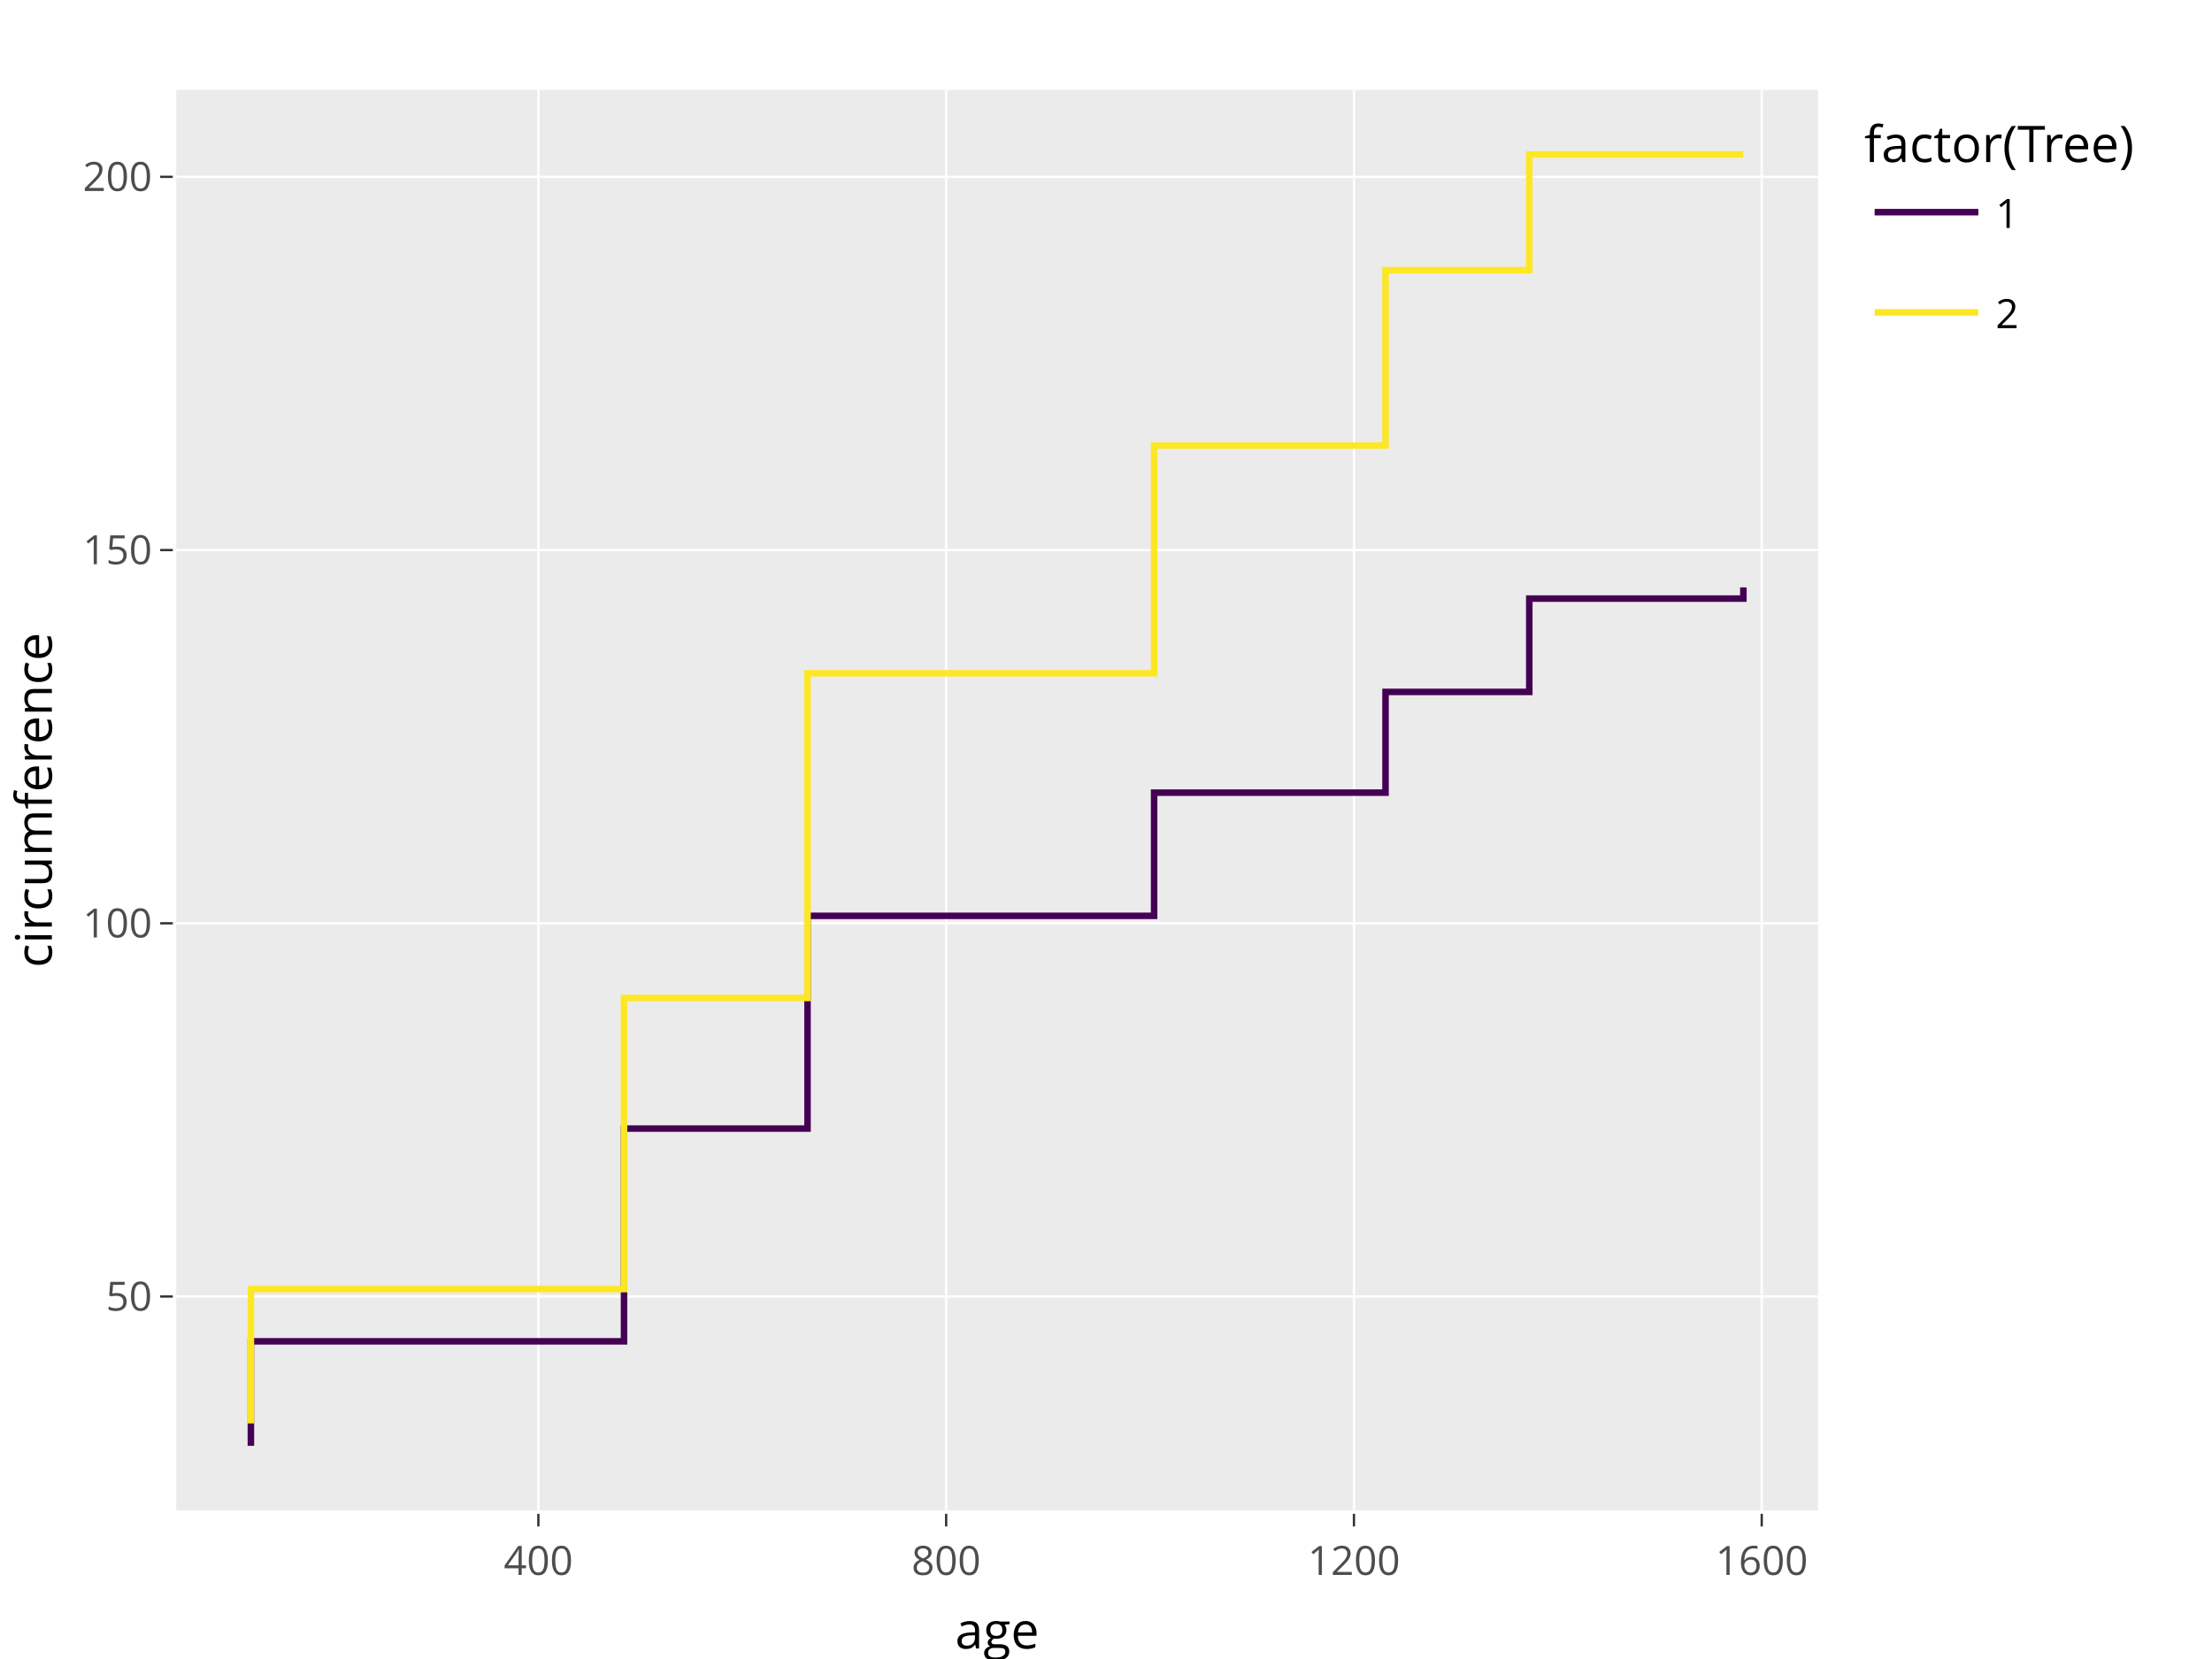
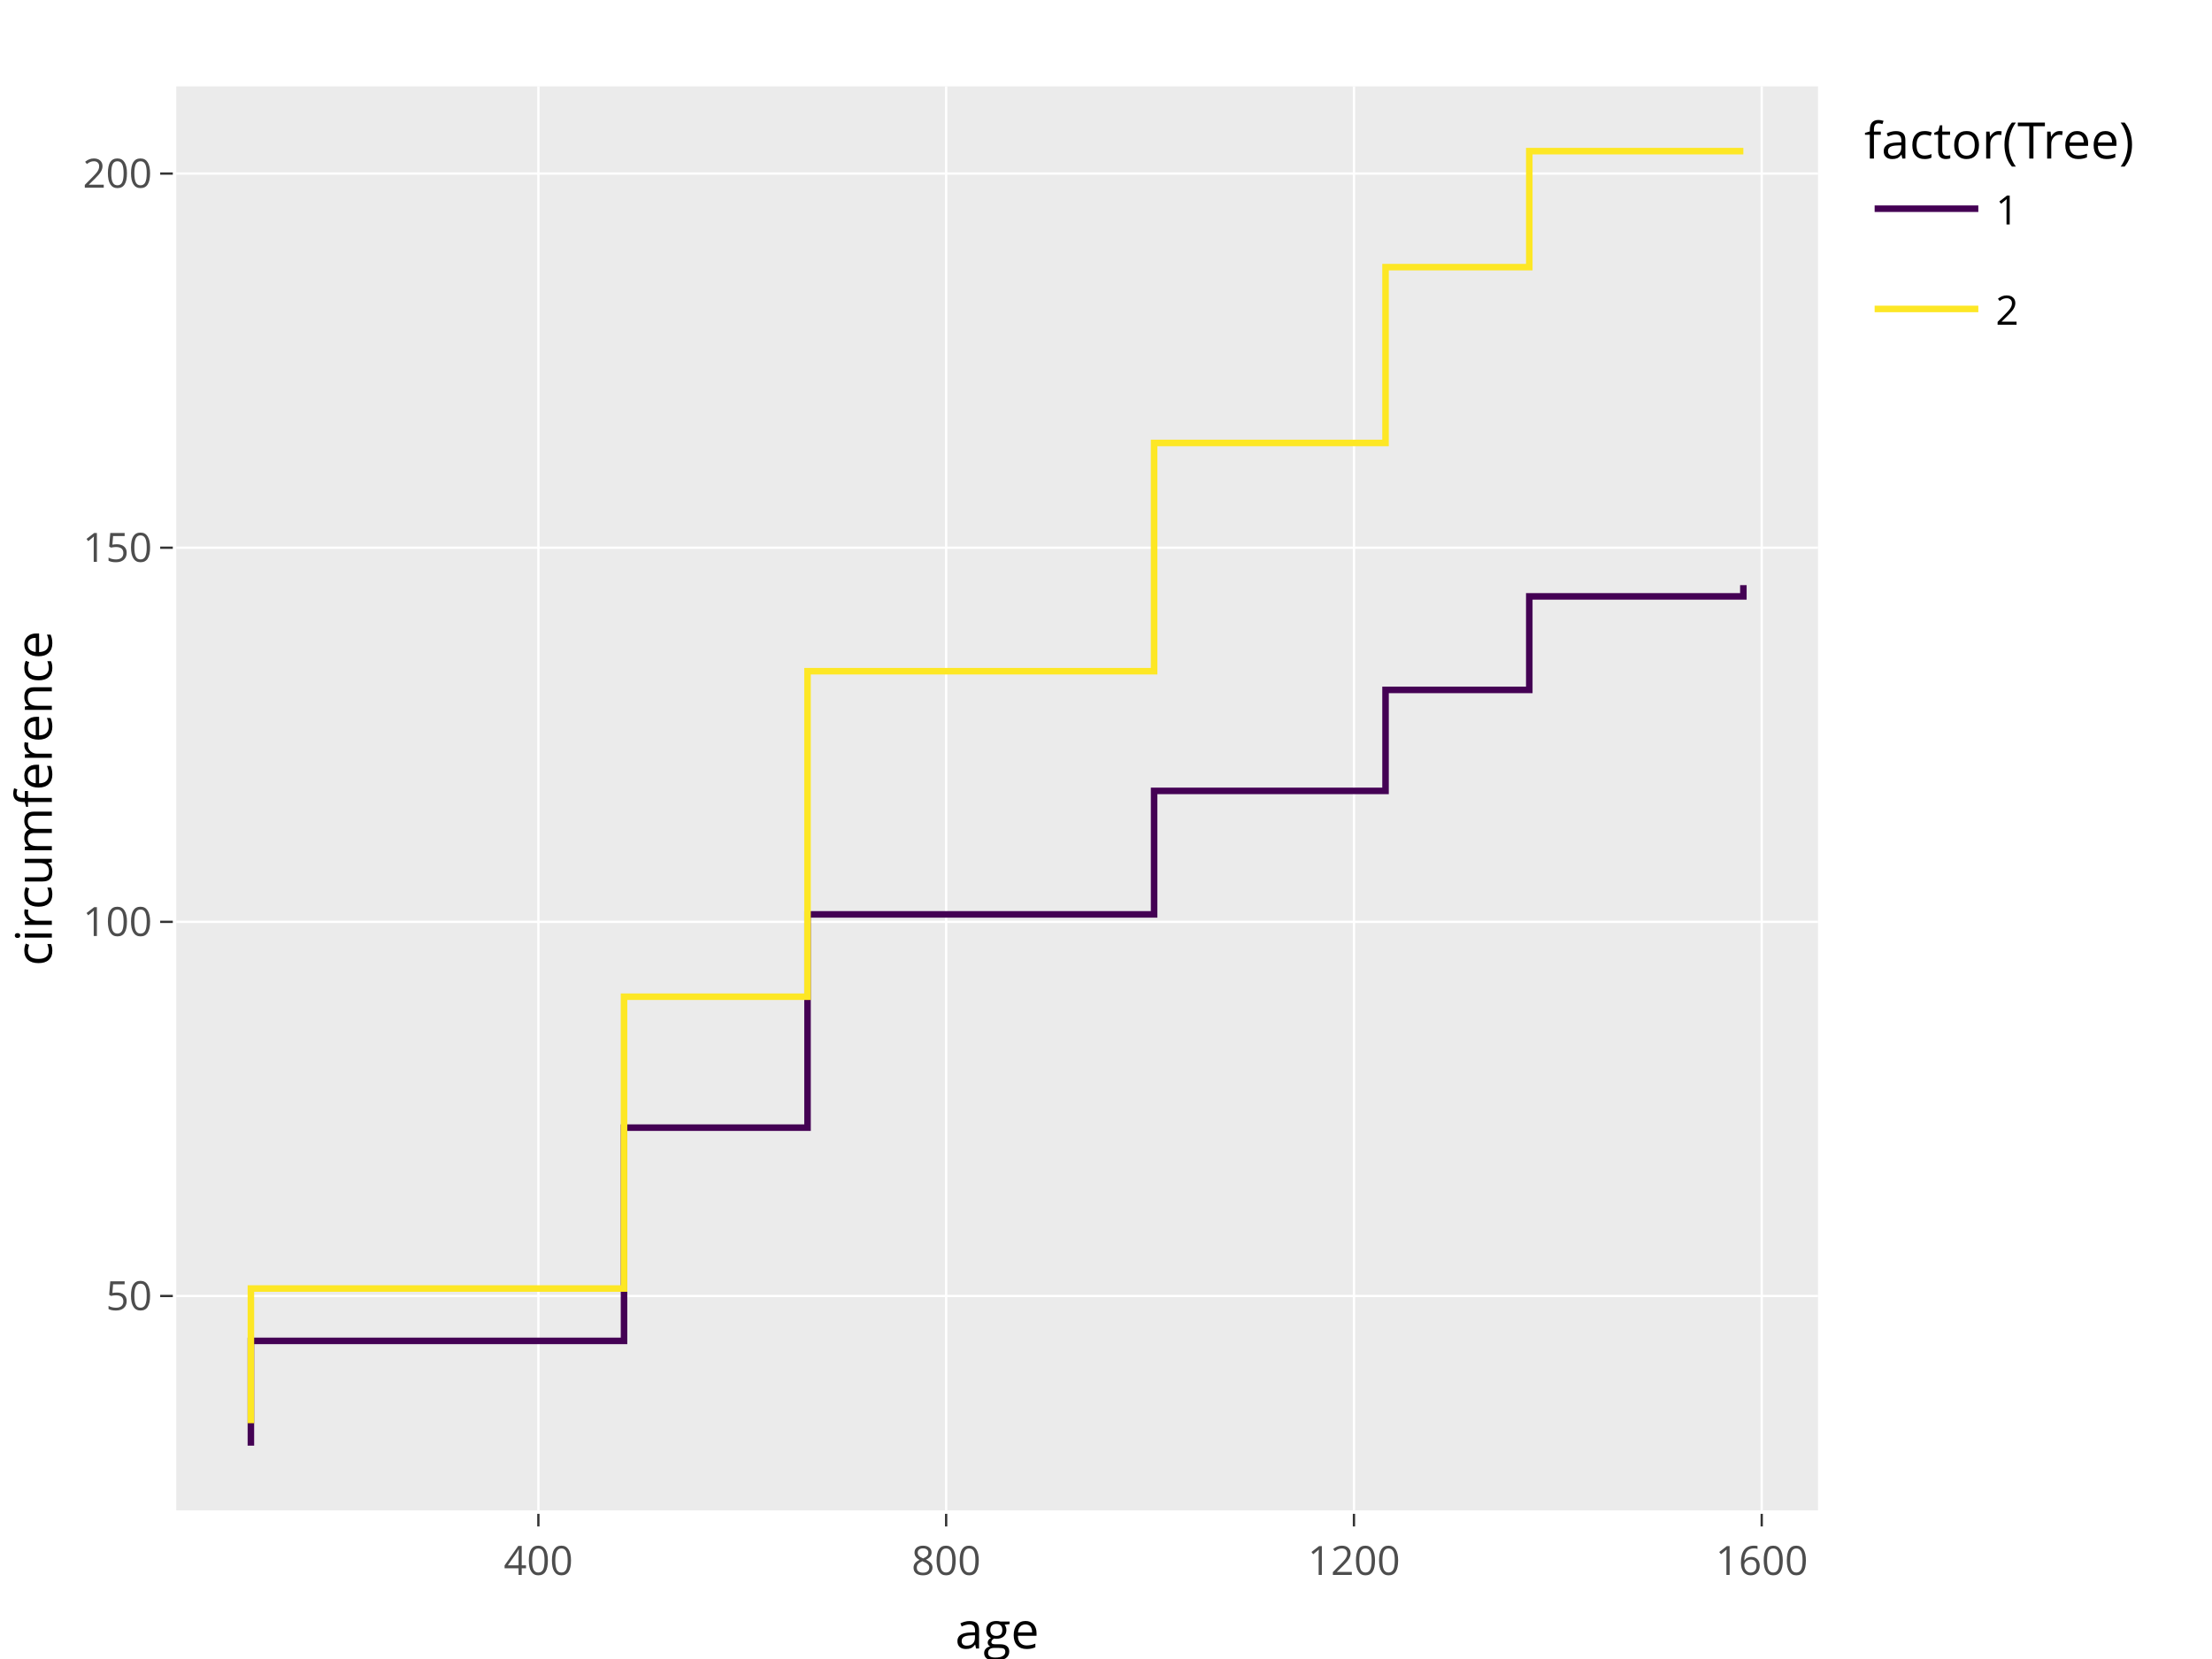
<svg xmlns="http://www.w3.org/2000/svg" class="main-svg" width="640" height="480" style="" viewBox="0 0 640 480">
  <rect x="0" y="0" width="640" height="480" style="fill: rgb(255, 255, 255); fill-opacity: 1;" />
  <defs id="defs-">
    <g class="clips">
      <clipPath id="clipxyplot" class="plotclip">
-         <rect width="475" height="411" />
+         <rect width="475" height="412" />
      </clipPath>
      <clipPath class="axesclip" id="clipx">
        <rect x="51" y="0" width="475" height="480" />
      </clipPath>
      <clipPath class="axesclip" id="clipy">
-         <rect x="0" y="26" width="640" height="411" />
+         <rect x="0" y="25" width="640" height="412" />
      </clipPath>
      <clipPath class="axesclip" id="clipxy">
-         <rect x="51" y="26" width="475" height="411" />
+         <rect x="51" y="25" width="475" height="412" />
      </clipPath>
    </g>
    <g class="gradients" />
    <g class="patterns" />
  </defs>
  <g class="bglayer">
-     <rect class="bg" x="51" y="26" width="475" height="411" style="fill: rgb(235, 235, 235); fill-opacity: 1; stroke-width: 0;" />
+     <rect class="bg" x="51" y="25" width="475" height="412" style="fill: rgb(235, 235, 235); fill-opacity: 1; stroke-width: 0;" />
  </g>
  <g class="layer-below">
    <g class="imagelayer" />
    <g class="shapelayer" />
  </g>
  <g class="cartesianlayer">
    <g class="subplot xy">
      <g class="layer-subplot">
        <g class="shapelayer" />
        <g class="imagelayer" />
      </g>
      <g class="gridlayer">
        <g class="x">
-           <path class="xgrid crisp" transform="translate(155.77,0)" d="M0,26v411" style="stroke: rgb(255, 255, 255); stroke-opacity: 1; stroke-width: 0.664px;" />
-           <path class="xgrid crisp" transform="translate(273.75,0)" d="M0,26v411" style="stroke: rgb(255, 255, 255); stroke-opacity: 1; stroke-width: 0.664px;" />
-           <path class="xgrid crisp" transform="translate(391.74,0)" d="M0,26v411" style="stroke: rgb(255, 255, 255); stroke-opacity: 1; stroke-width: 0.664px;" />
-           <path class="xgrid crisp" transform="translate(509.72,0)" d="M0,26v411" style="stroke: rgb(255, 255, 255); stroke-opacity: 1; stroke-width: 0.664px;" />
+           <path class="xgrid crisp" transform="translate(155.77,0)" d="M0,25v412" style="stroke: rgb(255, 255, 255); stroke-opacity: 1; stroke-width: 0.664px;" />
+           <path class="xgrid crisp" transform="translate(273.75,0)" d="M0,25v412" style="stroke: rgb(255, 255, 255); stroke-opacity: 1; stroke-width: 0.664px;" />
+           <path class="xgrid crisp" transform="translate(391.74,0)" d="M0,25v412" style="stroke: rgb(255, 255, 255); stroke-opacity: 1; stroke-width: 0.664px;" />
+           <path class="xgrid crisp" transform="translate(509.72,0)" d="M0,25v412" style="stroke: rgb(255, 255, 255); stroke-opacity: 1; stroke-width: 0.664px;" />
        </g>
        <g class="y">
-           <path class="ygrid crisp" transform="translate(0,375.12)" d="M51,0h475" style="stroke: rgb(255, 255, 255); stroke-opacity: 1; stroke-width: 0.664px;" />
-           <path class="ygrid crisp" transform="translate(0,267.14)" d="M51,0h475" style="stroke: rgb(255, 255, 255); stroke-opacity: 1; stroke-width: 0.664px;" />
-           <path class="ygrid crisp" transform="translate(0,159.15)" d="M51,0h475" style="stroke: rgb(255, 255, 255); stroke-opacity: 1; stroke-width: 0.664px;" />
-           <path class="ygrid crisp" transform="translate(0,51.16)" d="M51,0h475" style="stroke: rgb(255, 255, 255); stroke-opacity: 1; stroke-width: 0.664px;" />
+           <path class="ygrid crisp" transform="translate(0,374.97)" d="M51,0h475" style="stroke: rgb(255, 255, 255); stroke-opacity: 1; stroke-width: 0.664px;" />
+           <path class="ygrid crisp" transform="translate(0,266.72)" d="M51,0h475" style="stroke: rgb(255, 255, 255); stroke-opacity: 1; stroke-width: 0.664px;" />
+           <path class="ygrid crisp" transform="translate(0,158.47)" d="M51,0h475" style="stroke: rgb(255, 255, 255); stroke-opacity: 1; stroke-width: 0.664px;" />
+           <path class="ygrid crisp" transform="translate(0,50.22)" d="M51,0h475" style="stroke: rgb(255, 255, 255); stroke-opacity: 1; stroke-width: 0.664px;" />
        </g>
      </g>
      <g class="zerolinelayer" />
      <path class="xlines-below" />
      <path class="ylines-below" />
      <g class="overlines-below" />
      <g class="xaxislayer-below" />
      <g class="yaxislayer-below" />
      <g class="overaxes-below" />
-       <g class="plot" transform="translate(51,26)" clip-path="url(#clipxyplot)">
+       <g class="plot" transform="translate(51,25)" clip-path="url(#clipxyplot)">
        <g class="scatterlayer mlayer">
          <g class="trace scatter trace-vdiffr-plotly-1" style="stroke-miterlimit: 2; opacity: 1;">
            <g class="fills" />
            <g class="errorbars" />
            <g class="lines">
-               <path class="js-line" d="M21.59,392.32V362.09H129.55V331.85V300.53H182.64V269.21V238.98H282.92V208.74V203.34H349.88V197.94V174.19H391.47V150.43V147.19H453.41V143.95" style="vector-effect: non-scaling-stroke; fill: none; stroke: rgb(68, 1, 84); stroke-opacity: 1; stroke-width: 1.89px; opacity: 1;" />
+               <path class="js-line" d="M21.59,393.27V362.96H129.55V332.65V301.26H182.64V269.87V239.56H282.92V209.25V203.83H349.88V198.42V174.61H391.47V150.79V147.55H453.41V144.3" style="vector-effect: non-scaling-stroke; fill: none; stroke: rgb(68, 1, 84); stroke-opacity: 1; stroke-width: 1.89px; opacity: 1;" />
            </g>
            <g class="points" />
            <g class="text" />
          </g>
          <g class="trace scatter trace-vdiffr-plotly-2" style="stroke-miterlimit: 2; opacity: 1;">
            <g class="fills" />
            <g class="errorbars" />
            <g class="lines">
-               <path class="js-line" d="M21.59,385.84V346.97H129.55V308.09V262.74H182.64V217.38V168.79H282.92V120.19V102.91H349.88V85.63V52.16H391.47V18.68V18.68H453.41V18.68" style="vector-effect: non-scaling-stroke; fill: none; stroke: rgb(253, 231, 37); stroke-opacity: 1; stroke-width: 1.89px; opacity: 1;" />
+               <path class="js-line" d="M21.59,386.78V347.81H129.55V308.84V263.38H182.64V217.91V169.2H282.92V120.48V103.16H349.88V85.84V52.29H391.47V18.73V18.73H453.41V18.73" style="vector-effect: non-scaling-stroke; fill: none; stroke: rgb(253, 231, 37); stroke-opacity: 1; stroke-width: 1.89px; opacity: 1;" />
            </g>
            <g class="points" />
            <g class="text" />
          </g>
        </g>
      </g>
      <g class="overplot" />
      <path class="xlines-above crisp" d="" style="fill: none; stroke-width: 1px; stroke: rgb(0, 0, 0); stroke-opacity: 0;" />
      <path class="ylines-above crisp" d="" style="fill: none; stroke-width: 1px; stroke: rgb(0, 0, 0); stroke-opacity: 0;" />
      <g class="overlines-above" />
      <g class="xaxislayer-above">
        <path class="xtick ticks crisp" d="M0,438v3.653" transform="translate(155.77,0)" style="stroke: rgb(51, 51, 51); stroke-opacity: 1; stroke-width: 0.664px;" />
        <path class="xtick ticks crisp" d="M0,438v3.653" transform="translate(273.75,0)" style="stroke: rgb(51, 51, 51); stroke-opacity: 1; stroke-width: 0.664px;" />
        <path class="xtick ticks crisp" d="M0,438v3.653" transform="translate(391.74,0)" style="stroke: rgb(51, 51, 51); stroke-opacity: 1; stroke-width: 0.664px;" />
        <path class="xtick ticks crisp" d="M0,438v3.653" transform="translate(509.72,0)" style="stroke: rgb(51, 51, 51); stroke-opacity: 1; stroke-width: 0.664px;" />
        <g class="xtick">
          <text text-anchor="middle" x="0" y="455.68" transform="translate(155.77,0)" style="font-family: 'Open Sans', verdana, arial, sans-serif; font-size: 11.69px; fill: rgb(77, 77, 77); fill-opacity: 1; white-space: pre; opacity: 1;">400</text>
        </g>
        <g class="xtick">
          <text text-anchor="middle" x="0" y="455.68" style="font-family: 'Open Sans', verdana, arial, sans-serif; font-size: 11.69px; fill: rgb(77, 77, 77); fill-opacity: 1; white-space: pre; opacity: 1;" transform="translate(273.75,0)">800</text>
        </g>
        <g class="xtick">
          <text text-anchor="middle" x="0" y="455.68" style="font-family: 'Open Sans', verdana, arial, sans-serif; font-size: 11.69px; fill: rgb(77, 77, 77); fill-opacity: 1; white-space: pre; opacity: 1;" transform="translate(391.74,0)">1200</text>
        </g>
        <g class="xtick">
          <text text-anchor="middle" x="0" y="455.68" style="font-family: 'Open Sans', verdana, arial, sans-serif; font-size: 11.69px; fill: rgb(77, 77, 77); fill-opacity: 1; white-space: pre; opacity: 1;" transform="translate(509.72,0)">1600</text>
        </g>
      </g>
      <g class="yaxislayer-above">
-         <path class="ytick ticks crisp" d="M50,0h-3.653" transform="translate(0,375.12)" style="stroke: rgb(51, 51, 51); stroke-opacity: 1; stroke-width: 0.664px;" />
-         <path class="ytick ticks crisp" d="M50,0h-3.653" transform="translate(0,267.14)" style="stroke: rgb(51, 51, 51); stroke-opacity: 1; stroke-width: 0.664px;" />
-         <path class="ytick ticks crisp" d="M50,0h-3.653" transform="translate(0,159.15)" style="stroke: rgb(51, 51, 51); stroke-opacity: 1; stroke-width: 0.664px;" />
-         <path class="ytick ticks crisp" d="M50,0h-3.653" transform="translate(0,51.16)" style="stroke: rgb(51, 51, 51); stroke-opacity: 1; stroke-width: 0.664px;" />
+         <path class="ytick ticks crisp" d="M50,0h-3.653" transform="translate(0,374.97)" style="stroke: rgb(51, 51, 51); stroke-opacity: 1; stroke-width: 0.664px;" />
+         <path class="ytick ticks crisp" d="M50,0h-3.653" transform="translate(0,266.72)" style="stroke: rgb(51, 51, 51); stroke-opacity: 1; stroke-width: 0.664px;" />
+         <path class="ytick ticks crisp" d="M50,0h-3.653" transform="translate(0,158.47)" style="stroke: rgb(51, 51, 51); stroke-opacity: 1; stroke-width: 0.664px;" />
+         <path class="ytick ticks crisp" d="M50,0h-3.653" transform="translate(0,50.22)" style="stroke: rgb(51, 51, 51); stroke-opacity: 1; stroke-width: 0.664px;" />
        <g class="ytick">
-           <text text-anchor="end" x="44.009" y="4.091" transform="translate(0,375.12)" style="font-family: 'Open Sans', verdana, arial, sans-serif; font-size: 11.69px; fill: rgb(77, 77, 77); fill-opacity: 1; white-space: pre; opacity: 1;">50</text>
+           <text text-anchor="end" x="44.009" y="4.091" transform="translate(0,374.97)" style="font-family: 'Open Sans', verdana, arial, sans-serif; font-size: 11.69px; fill: rgb(77, 77, 77); fill-opacity: 1; white-space: pre; opacity: 1;">50</text>
        </g>
        <g class="ytick">
-           <text text-anchor="end" x="44.009" y="4.091" style="font-family: 'Open Sans', verdana, arial, sans-serif; font-size: 11.69px; fill: rgb(77, 77, 77); fill-opacity: 1; white-space: pre; opacity: 1;" transform="translate(0,267.14)">100</text>
+           <text text-anchor="end" x="44.009" y="4.091" style="font-family: 'Open Sans', verdana, arial, sans-serif; font-size: 11.69px; fill: rgb(77, 77, 77); fill-opacity: 1; white-space: pre; opacity: 1;" transform="translate(0,266.72)">100</text>
        </g>
        <g class="ytick">
-           <text text-anchor="end" x="44.009" y="4.091" style="font-family: 'Open Sans', verdana, arial, sans-serif; font-size: 11.69px; fill: rgb(77, 77, 77); fill-opacity: 1; white-space: pre; opacity: 1;" transform="translate(0,159.15)">150</text>
+           <text text-anchor="end" x="44.009" y="4.091" style="font-family: 'Open Sans', verdana, arial, sans-serif; font-size: 11.69px; fill: rgb(77, 77, 77); fill-opacity: 1; white-space: pre; opacity: 1;" transform="translate(0,158.47)">150</text>
        </g>
        <g class="ytick">
-           <text text-anchor="end" x="44.009" y="4.091" style="font-family: 'Open Sans', verdana, arial, sans-serif; font-size: 11.69px; fill: rgb(77, 77, 77); fill-opacity: 1; white-space: pre; opacity: 1;" transform="translate(0,51.16)">200</text>
+           <text text-anchor="end" x="44.009" y="4.091" style="font-family: 'Open Sans', verdana, arial, sans-serif; font-size: 11.69px; fill: rgb(77, 77, 77); fill-opacity: 1; white-space: pre; opacity: 1;" transform="translate(0,50.22)">200</text>
        </g>
      </g>
      <g class="overaxes-above" />
    </g>
  </g>
  <g class="polarlayer" />
  <g class="ternarylayer" />
  <g class="geolayer" />
  <g class="funnelarealayer" />
  <g class="pielayer" />
  <g class="iciclelayer" />
  <g class="treemaplayer" />
  <g class="sunburstlayer" />
  <g class="glimages" />
  <defs id="topdefs-">
    <g class="clips" />
    <clipPath id="legend">
      <rect width="93.22" height="77.22" x="1.89" y="1.89" />
    </clipPath>
  </defs>
  <g class="layer-above">
    <g class="imagelayer" />
    <g class="shapelayer">
-       <path data-index="0" fill-rule="evenodd" d="M51,437H526V26H51Z" style="opacity: 1; stroke: rgb(0, 0, 0); stroke-opacity: 0; fill: rgb(0, 0, 0); fill-opacity: 0; stroke-width: 0px;" />
+       <path data-index="0" fill-rule="evenodd" d="M51,437H526V25H51Z" style="opacity: 1; stroke: rgb(0, 0, 0); stroke-opacity: 0; fill: rgb(0, 0, 0); fill-opacity: 0; stroke-width: 0px;" />
    </g>
  </g>
  <g class="infolayer">
-     <g class="legend" pointer-events="all" transform="translate(535.5,26)">
+     <g class="legend" pointer-events="all" transform="translate(535.5,25)">
      <rect class="bg" shape-rendering="crispEdges" width="95.11" height="79.11" x="0.945" y="0.945" style="stroke: rgb(0, 0, 0); stroke-opacity: 0; fill: rgb(255, 255, 255); fill-opacity: 1; stroke-width: 1.89px;" />
      <g class="scrollbox" transform="" clip-path="url(#legend)">
        <text class="legendtitletext" text-anchor="start" x="3.89" y="20.885" style="font-family: 'Open Sans', verdana, arial, sans-serif; font-size: 14.612px; fill: rgb(0, 0, 0); fill-opacity: 1; white-space: pre;">factor(Tree)</text>
        <g class="groups" transform="">
          <g class="traces" transform="translate(1.889764,35.3852)" style="opacity: 1;">
            <text class="legendtext" text-anchor="start" x="40" y="4.559" style="font-family: 'Open Sans', verdana, arial, sans-serif; font-size: 11.69px; fill: rgb(0, 0, 0); fill-opacity: 1; white-space: pre;">1</text>
            <g class="layers" style="opacity: 1;">
              <g class="legendfill" />
              <g class="legendlines">
                <path class="js-line" d="M5,0h30" style="fill: none; stroke: rgb(68, 1, 84); stroke-opacity: 1; stroke-width: 1.89px;" />
              </g>
              <g class="legendsymbols">
                <g class="legendpoints" />
              </g>
            </g>
            <rect class="legendtoggle" x="0" y="-9.5" width="47.438" height="19" style="fill: rgb(0, 0, 0); fill-opacity: 0;" />
          </g>
        </g>
        <g class="groups" transform="translate(0,10)">
          <g class="traces" transform="translate(1.889764,54.3852)" style="opacity: 1;">
            <text class="legendtext" text-anchor="start" x="40" y="4.559" style="font-family: 'Open Sans', verdana, arial, sans-serif; font-size: 11.69px; fill: rgb(0, 0, 0); fill-opacity: 1; white-space: pre;">2</text>
            <g class="layers" style="opacity: 1;">
              <g class="legendfill" />
              <g class="legendlines">
                <path class="js-line" d="M5,0h30" style="fill: none; stroke: rgb(253, 231, 37); stroke-opacity: 1; stroke-width: 1.89px;" />
              </g>
              <g class="legendsymbols">
                <g class="legendpoints" />
              </g>
            </g>
            <rect class="legendtoggle" x="0" y="-9.5" width="47.438" height="19" style="fill: rgb(0, 0, 0); fill-opacity: 0;" />
          </g>
        </g>
      </g>
      <rect class="scrollbar" rx="20" ry="3" width="0" height="0" x="0" y="0" style="fill: rgb(128, 139, 164); fill-opacity: 1;" />
    </g>
    <g class="g-gtitle" />
    <g class="g-xtitle" transform="translate(0,-13.86687)">
      <text class="xtitle" x="288.5" y="490.836" text-anchor="middle" style="font-family: 'Open Sans', verdana, arial, sans-serif; font-size: 14.61px; fill: rgb(0, 0, 0); opacity: 1; font-weight: normal; white-space: pre;">age</text>
    </g>
    <g class="g-ytitle" transform="translate(3.223633,0)">
-       <text class="ytitle" transform="rotate(-90,11.77626,231.5)" x="11.776" y="231.5" text-anchor="middle" style="font-family: 'Open Sans', verdana, arial, sans-serif; font-size: 14.61px; fill: rgb(0, 0, 0); opacity: 1; font-weight: normal; white-space: pre;">circumference</text>
+       <text class="ytitle" transform="rotate(-90,11.77626,231)" x="11.776" y="231" text-anchor="middle" style="font-family: 'Open Sans', verdana, arial, sans-serif; font-size: 14.61px; fill: rgb(0, 0, 0); opacity: 1; font-weight: normal; white-space: pre;">circumference</text>
    </g>
  </g>
</svg>
